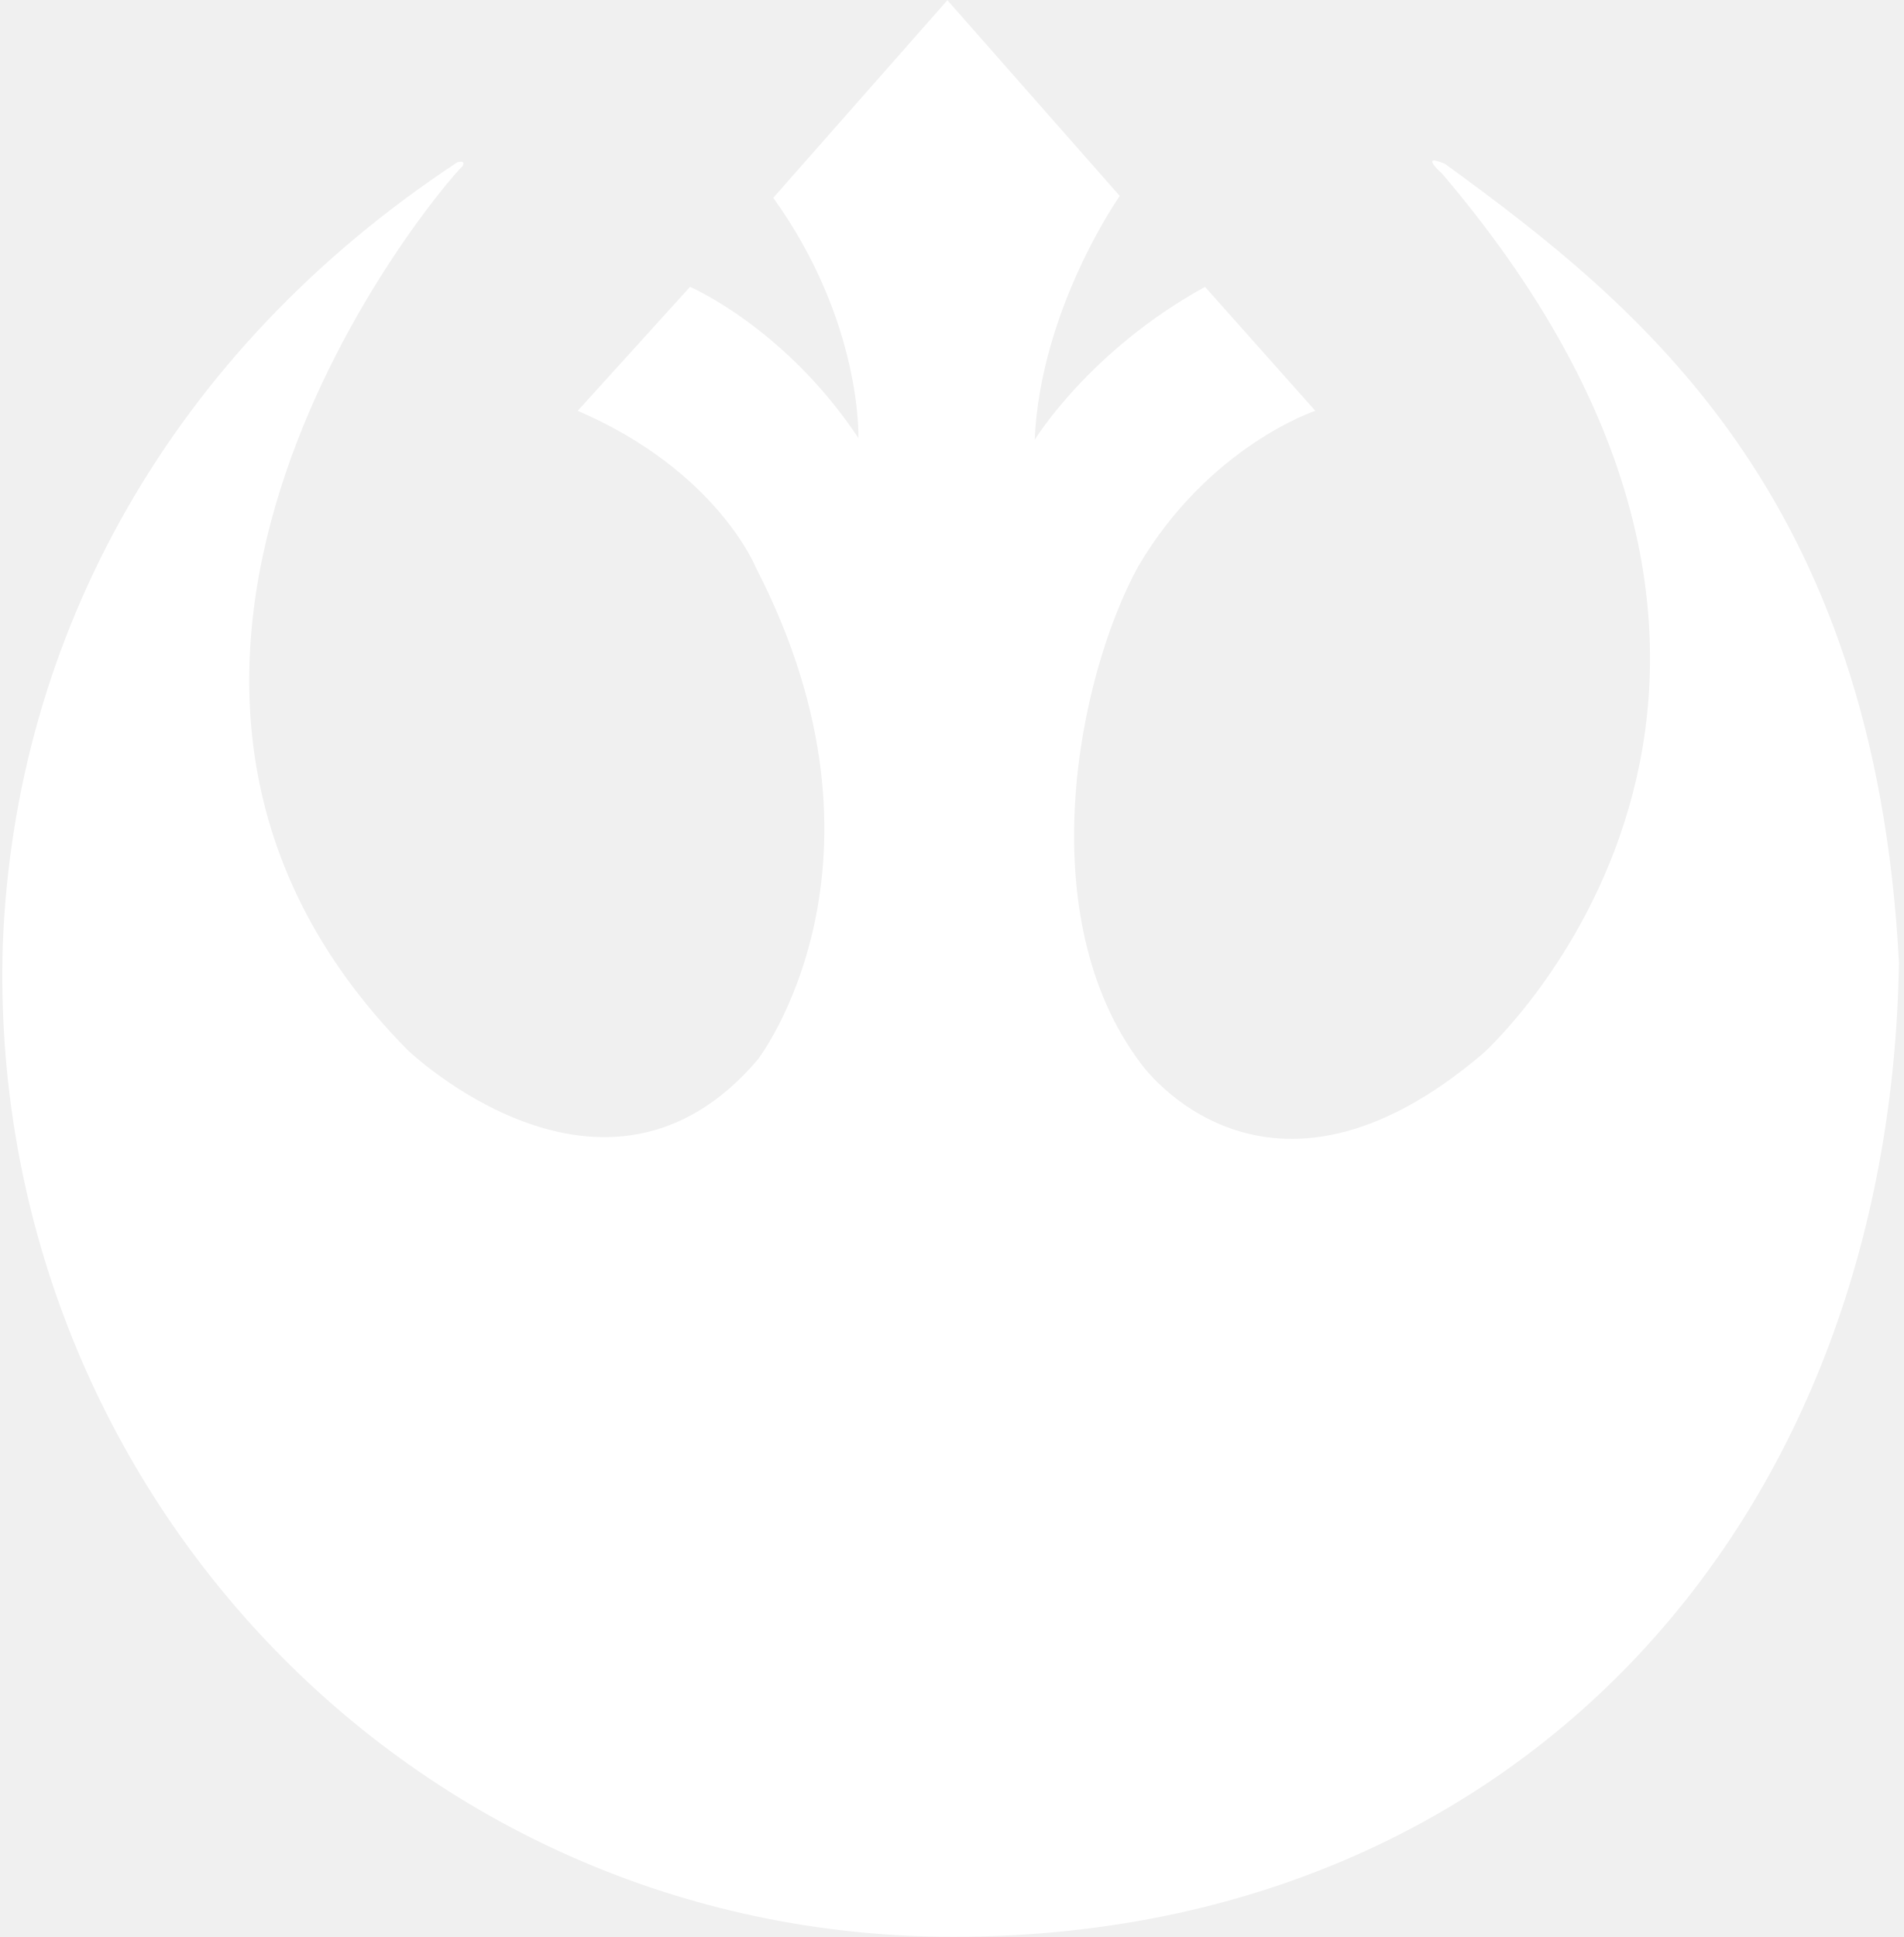
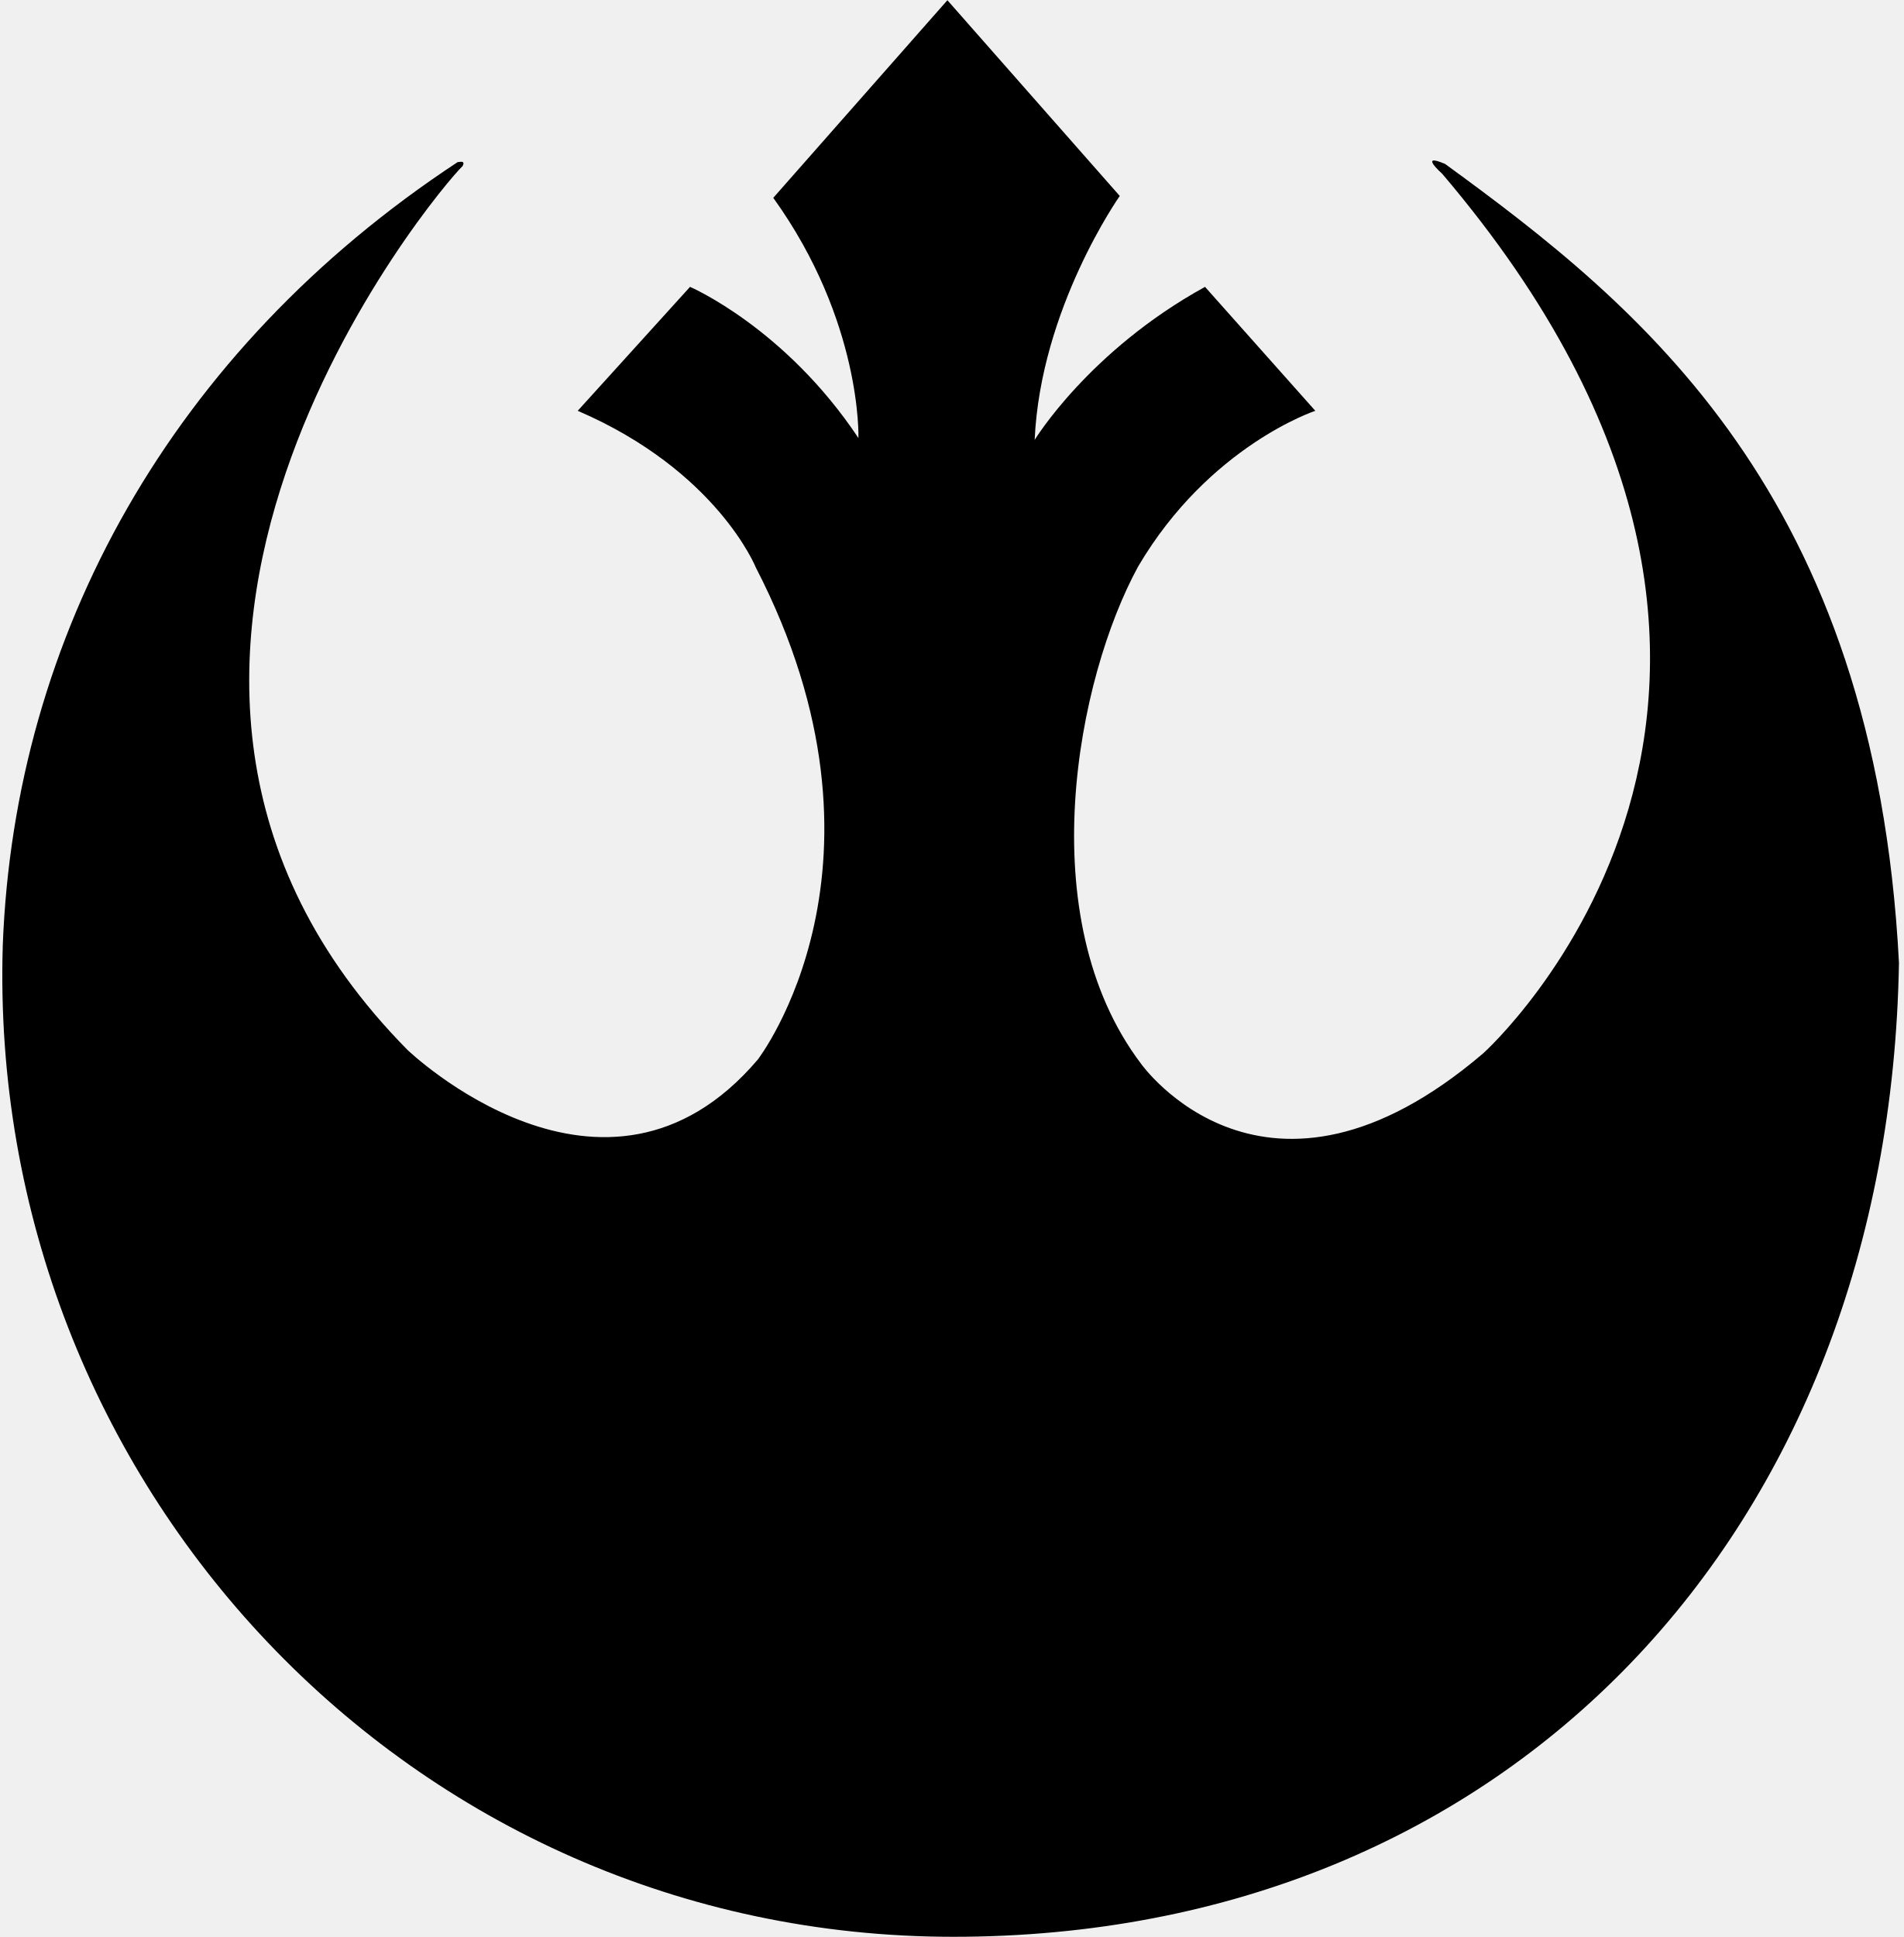
<svg xmlns="http://www.w3.org/2000/svg" width="288" height="293" viewBox="0 0 288 293" fill="none">
-   <path d="M0.42 142.986C2.185 96.193 25.899 53.035 69.25 24.516C69.378 24.564 70.501 24.155 69.988 25.126C66.554 28.31 4.816 101.24 61.644 158.806C61.644 158.806 91.502 187.51 114.655 160.274C114.655 160.274 137.502 130.697 114.366 85.861C114.366 85.861 108.51 71.221 87.411 62.14L104.403 43.392C104.403 43.392 118.762 49.553 129.881 66.263C129.881 66.263 130.474 48.67 116.997 29.923L143.342 0.033L169.422 29.642C169.422 29.642 157.429 46.633 156.546 66.544C156.546 66.544 164.737 53.067 182.322 43.393L199.008 62.141C199.008 62.141 182.963 67.428 172.214 85.67C162.972 102.572 155.857 138.72 172.63 160.893C172.63 160.893 191.402 187.511 224.422 159.322C224.422 159.322 285.134 104.923 218.196 26.274C218.196 26.274 214.538 23.041 218.645 24.798C248.231 46.338 283.657 74.744 287.315 145.635C285.871 231.601 228.303 292.969 144.241 292.969C61.934 292.968 -2.05 224.283 0.42 142.986Z" fill="white" />
+   <path d="M0.42 142.986C2.185 96.193 25.899 53.035 69.25 24.516C69.378 24.564 70.501 24.155 69.988 25.126C66.554 28.31 4.816 101.24 61.644 158.806C61.644 158.806 91.502 187.51 114.655 160.274C114.655 160.274 137.502 130.697 114.366 85.861C114.366 85.861 108.51 71.221 87.411 62.14L104.403 43.392C104.403 43.392 118.762 49.553 129.881 66.263C129.881 66.263 130.474 48.67 116.997 29.923L143.342 0.033L169.422 29.642C169.422 29.642 157.429 46.633 156.546 66.544C156.546 66.544 164.737 53.067 182.322 43.393L199.008 62.141C199.008 62.141 182.963 67.428 172.214 85.67C162.972 102.572 155.857 138.72 172.63 160.893C172.63 160.893 191.402 187.511 224.422 159.322C224.422 159.322 285.134 104.923 218.196 26.274C218.196 26.274 214.538 23.041 218.645 24.798C248.231 46.338 283.657 74.744 287.315 145.635C285.871 231.601 228.303 292.969 144.241 292.969C61.934 292.968 -2.05 224.283 0.42 142.986Z" fill="black" />
</svg>
